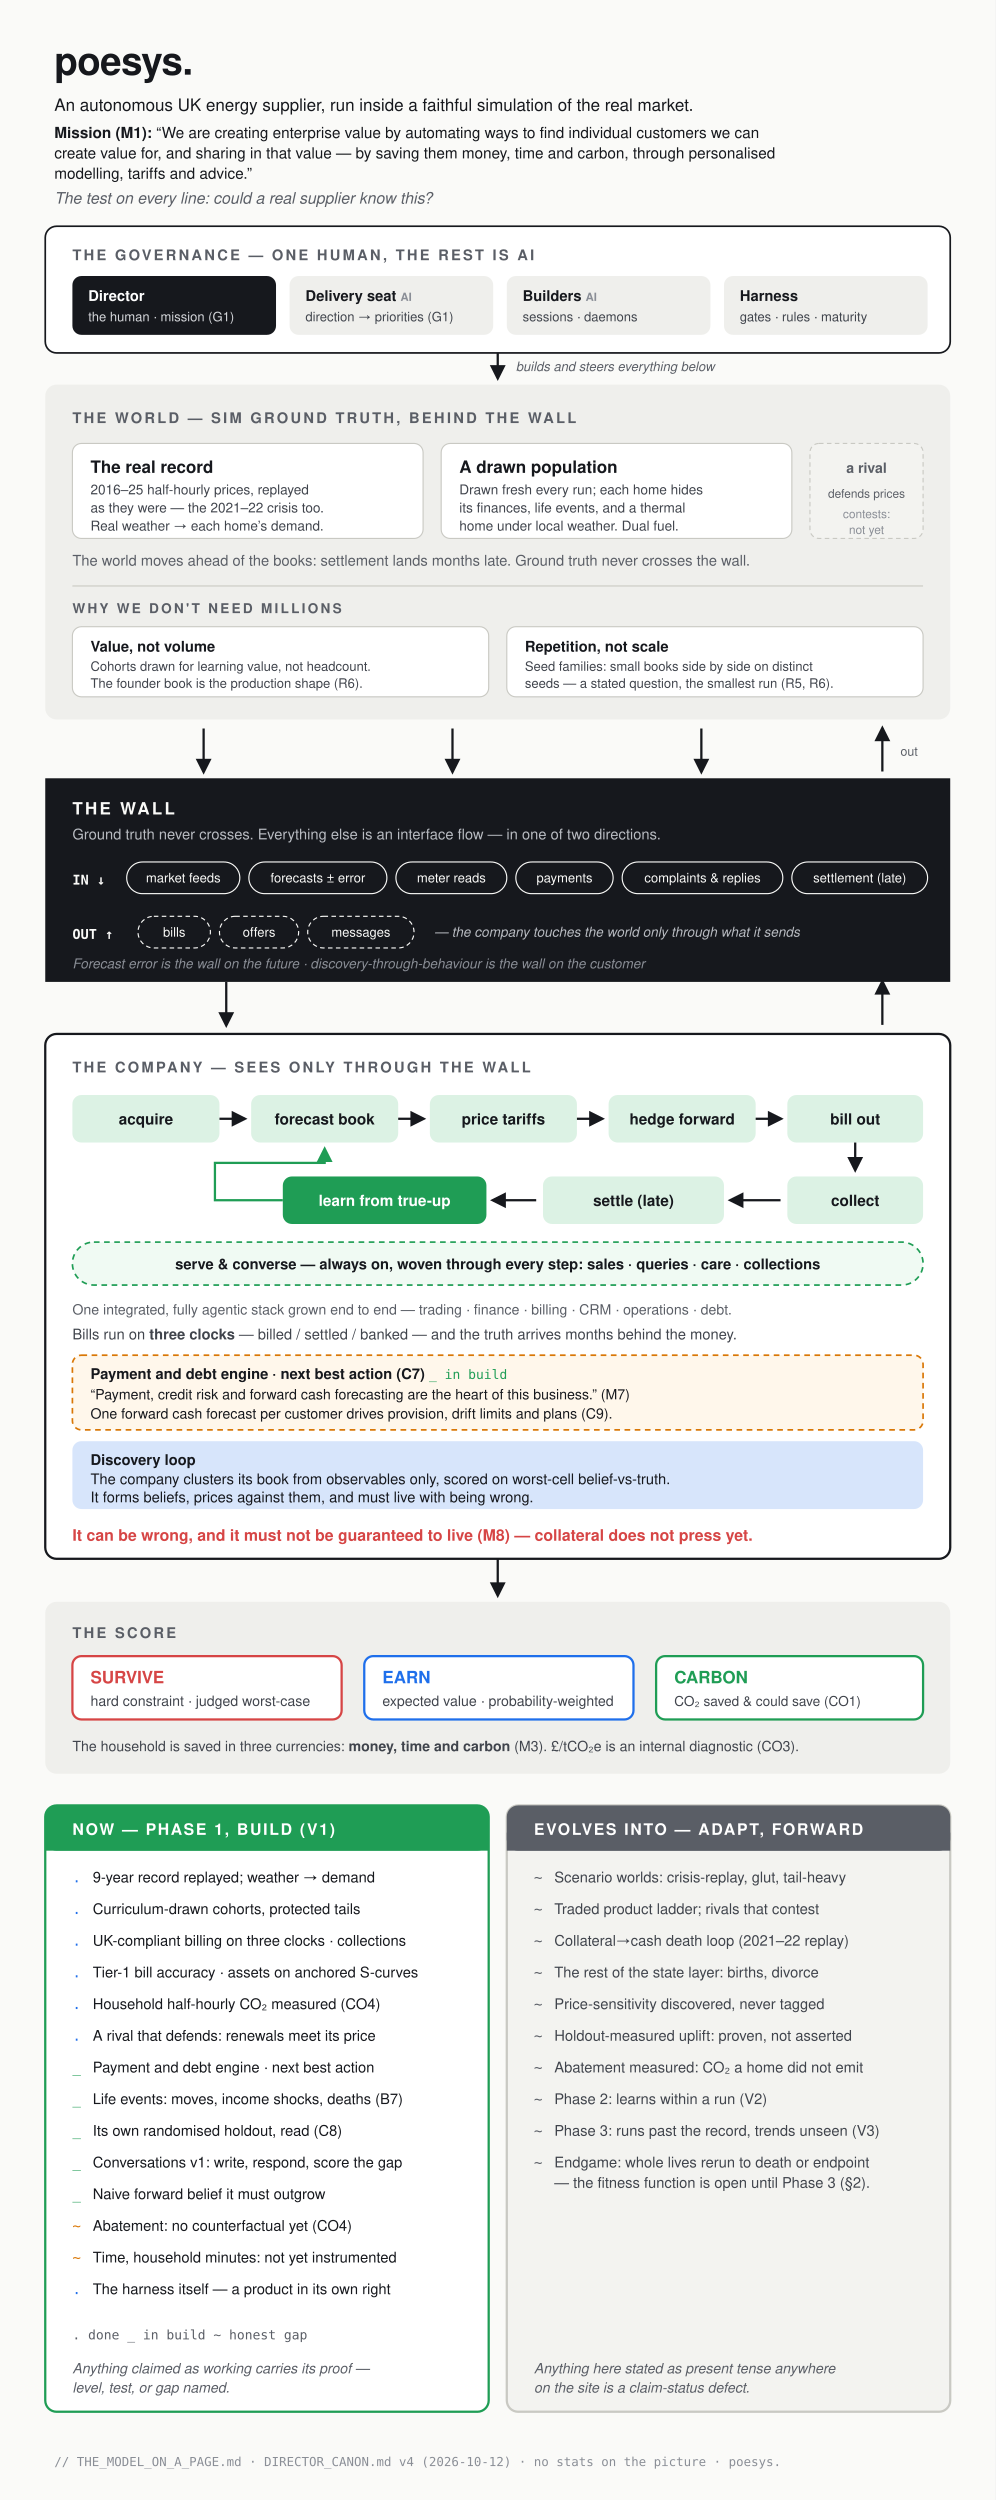
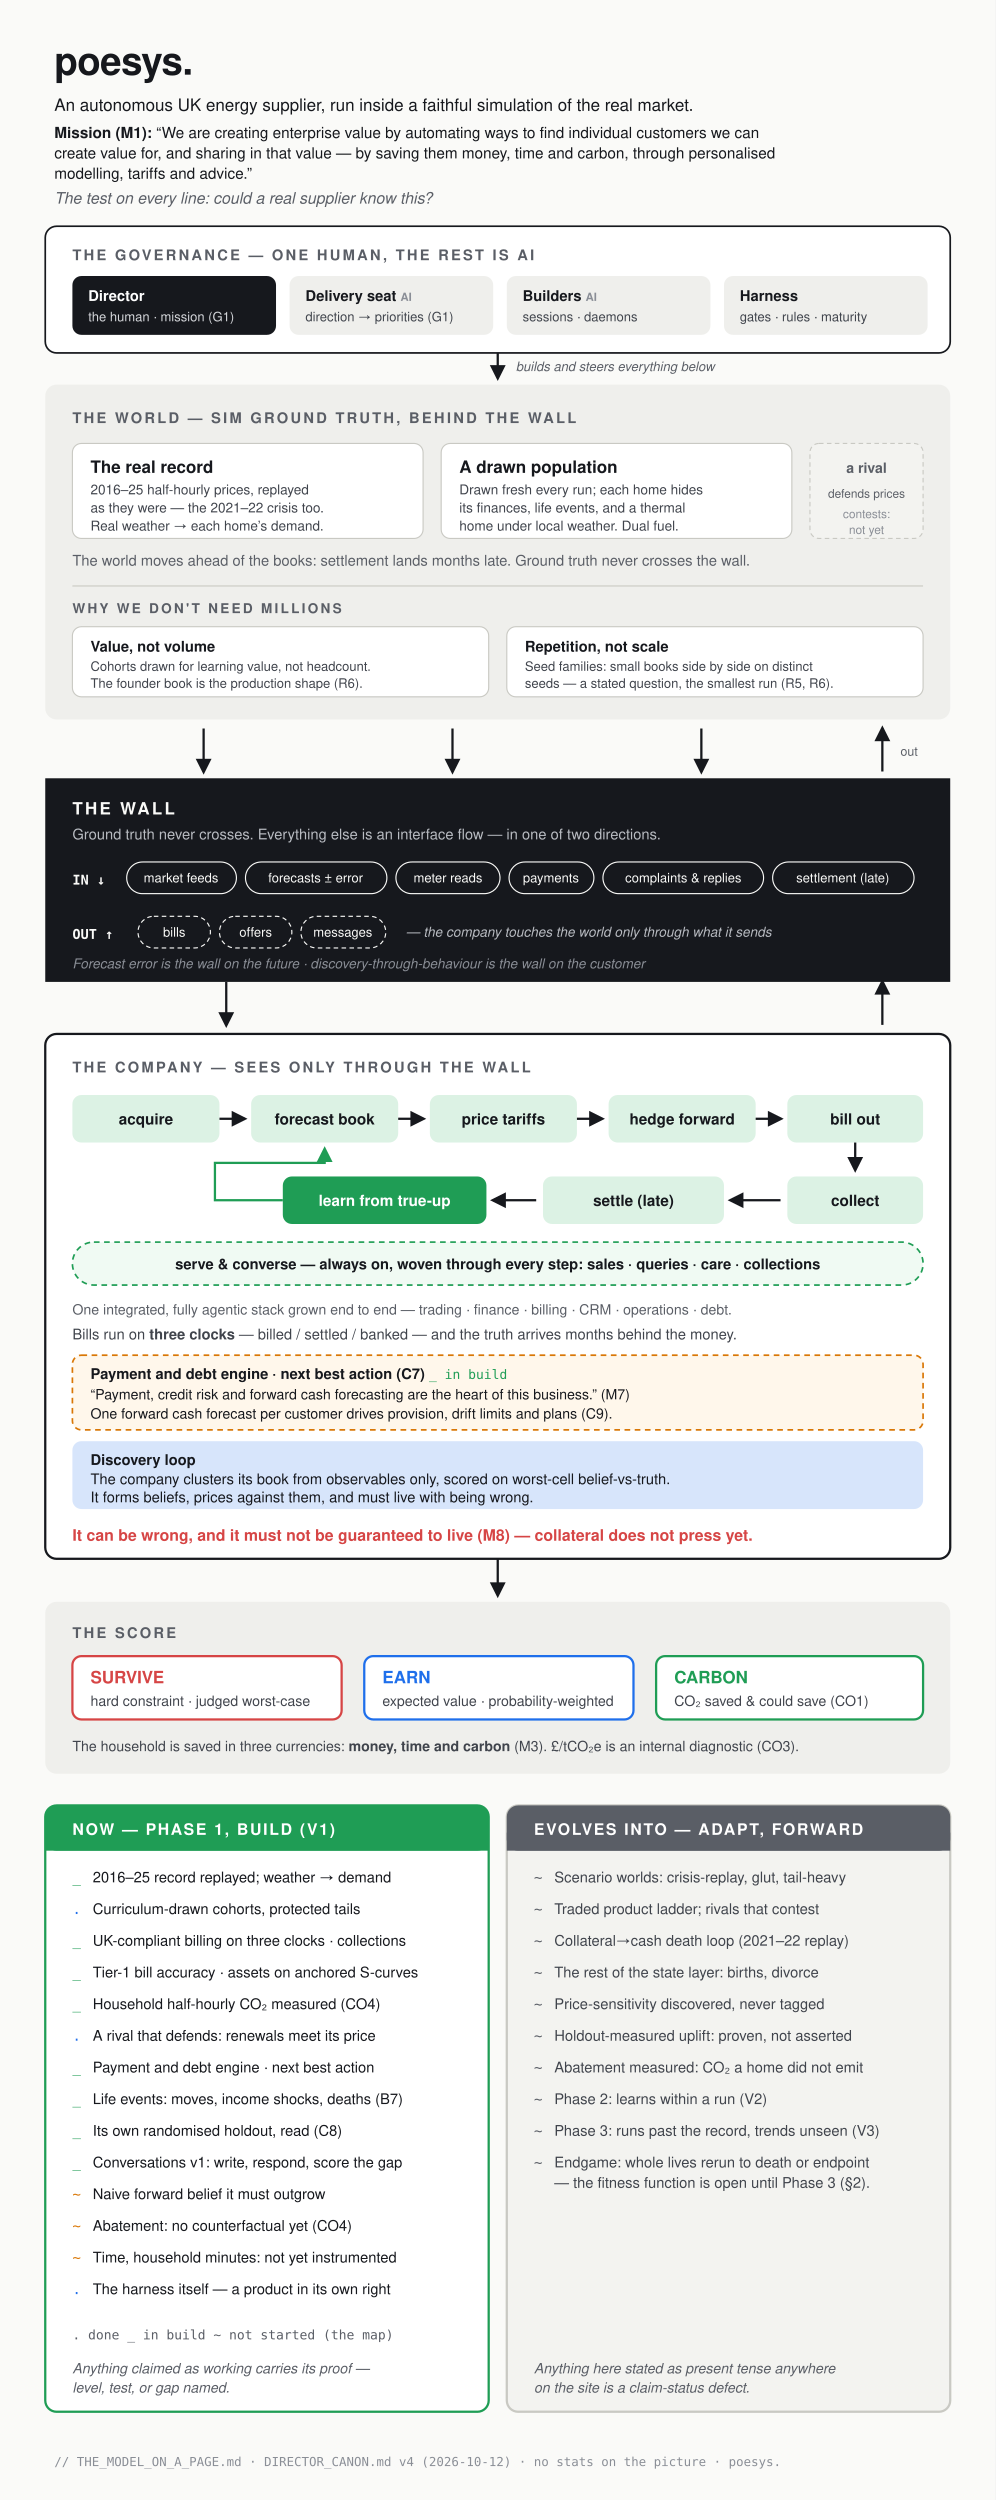
<svg xmlns="http://www.w3.org/2000/svg" width="880" height="2210" viewBox="0 0 880 2210" font-family="'Helvetica Neue', Helvetica, Arial, sans-serif">
  <defs>
    <marker id="arr" viewBox="0 0 10 10" refX="8" refY="5" markerWidth="7" markerHeight="7" orient="auto-start-reverse">
      <path d="M0,0 L10,5 L0,10 z" fill="#16181D" />
    </marker>
+   </defs>
+   <defs>
    <marker id="arrG" viewBox="0 0 10 10" refX="8" refY="5" markerWidth="7" markerHeight="7" orient="auto-start-reverse">
      <path d="M0,0 L10,5 L0,10 z" fill="#1F9D55" />
    </marker>
  </defs>
  <rect width="880" height="2210" fill="#FAFAF8" />
-   <text x="48" y="66" font-size="34" font-weight="700" fill="#16181D" letter-spacing="-0.5">poesys.</text>
+   <text x="48" y="66" font-size="34" font-weight="700" letter-spacing="-0.5" fill="#16181D">poesys.</text>
  <text x="48" y="98" font-size="15" fill="#16181D">An autonomous UK energy supplier, run inside a faithful simulation of the real market.</text>
  <text x="48" y="122" font-size="13.5" fill="#16181D">
    <tspan font-weight="700">Mission (M1):</tspan> “We are creating enterprise value by automating ways to find individual customers we can</text>
  <text x="48" y="140" font-size="13.5" fill="#16181D">create value for, and sharing in that value — by saving them money, time and carbon, through personalised</text>
  <text x="48" y="158" font-size="13.5" fill="#16181D">modelling, tariffs and advice.”</text>
-   <text x="48" y="180" font-size="14" fill="#5A5E66" font-style="italic">The test on every line: could a real supplier know this?</text>
-   <rect x="40" y="200" width="800" height="112" rx="10" fill="#FFFFFF" stroke="#16181D" stroke-width="1.5" />
-   <text x="64" y="230" font-size="13" font-weight="700" fill="#5A5E66" letter-spacing="2">THE GOVERNANCE — ONE HUMAN, THE REST IS AI</text>
-   <g>
+   <text x="48" y="180" font-size="14" font-style="italic" fill="#5A5E66">The test on every line: could a real supplier know this?</text>
+   <a href="./model/governance/" target="_top" aria-label="Open the governance sheet">
+     <rect x="40" y="200" width="800" height="112" rx="10" fill="#FFFFFF" stroke="#16181D" stroke-width="1.5" />
+     <text x="64" y="230" font-size="13" font-weight="700" letter-spacing="2" fill="#5A5E66">THE GOVERNANCE — ONE HUMAN, THE REST IS AI</text>
    <rect x="64" y="244" width="180" height="52" rx="8" fill="#16181D" />
    <text x="78" y="266" font-size="13" font-weight="700" fill="#FFFFFF">Director</text>
    <text x="78" y="284" font-size="11.5" fill="#D5D7DB">the human · mission (G1)</text>
    <rect x="256" y="244" width="180" height="52" rx="8" fill="#EFEFEC" />
    <text x="270" y="266" font-size="13" font-weight="700" fill="#16181D">Delivery seat <tspan font-size="10" fill="#8A8E96">AI</tspan>
    </text>
    <text x="270" y="284" font-size="11.5" fill="#40444C">direction → priorities (G1)</text>
    <rect x="448" y="244" width="180" height="52" rx="8" fill="#EFEFEC" />
    <text x="462" y="266" font-size="13" font-weight="700" fill="#16181D">Builders <tspan font-size="10" fill="#8A8E96">AI</tspan>
    </text>
    <text x="462" y="284" font-size="11.5" fill="#40444C">sessions · daemons</text>
    <rect x="640" y="244" width="180" height="52" rx="8" fill="#EFEFEC" />
    <text x="654" y="266" font-size="13" font-weight="700" fill="#16181D">Harness</text>
    <text x="654" y="284" font-size="11.5" fill="#40444C">gates · rules · maturity</text>
-   </g>
+   </a>
  <line x1="440" y1="312" x2="440" y2="334" stroke="#16181D" stroke-width="2" marker-end="url(#arr)" />
-   <text x="456" y="328" font-size="11.5" fill="#5A5E66" font-style="italic">builds and steers everything below</text>
-   <rect x="40" y="340" width="800" height="296" rx="10" fill="#EFEFEC" />
-   <text x="64" y="374" font-size="13" font-weight="700" fill="#5A5E66" letter-spacing="2">THE WORLD — SIM GROUND TRUTH, BEHIND THE WALL</text>
-   <rect x="64" y="392" width="310" height="84" rx="8" fill="#FFFFFF" stroke="#C9C9C3" />
-   <text x="80" y="418" font-size="15" font-weight="700" fill="#16181D">The real record</text>
-   <text x="80" y="437" font-size="12" fill="#40444C">2016–25 half-hourly prices, replayed</text>
-   <text x="80" y="453" font-size="12" fill="#40444C">as they were — the 2021–22 crisis too.</text>
-   <text x="80" y="469" font-size="12" fill="#40444C">Real weather → each home’s demand.</text>
-   <rect x="390" y="392" width="310" height="84" rx="8" fill="#FFFFFF" stroke="#C9C9C3" />
-   <text x="406" y="418" font-size="15" font-weight="700" fill="#16181D">A drawn population</text>
-   <text x="406" y="437" font-size="12" fill="#40444C">Drawn fresh every run; each home hides</text>
-   <text x="406" y="453" font-size="12" fill="#40444C">its finances, life events, and a thermal</text>
-   <text x="406" y="469" font-size="12" fill="#40444C">home under local weather. Dual fuel.</text>
-   <rect x="716" y="392" width="100" height="84" rx="8" fill="#F3F3F0" stroke="#C9C9C3" stroke-dasharray="4 3" />
-   <text x="766" y="418" font-size="12.5" font-weight="700" fill="#5A5E66" text-anchor="middle">a rival</text>
-   <text x="766" y="440" font-size="10.5" fill="#5A5E66" text-anchor="middle">defends prices</text>
-   <text x="766" y="458" font-size="10.5" fill="#8A8E96" text-anchor="middle">contests:</text>
-   <text x="766" y="472" font-size="10.5" fill="#8A8E96" text-anchor="middle">not yet</text>
-   <text x="64" y="500" font-size="13" fill="#5A5E66">The world moves ahead of the books: settlement lands months late. Ground truth never crosses the wall.</text>
-   <line x1="64" y1="518" x2="816" y2="518" stroke="#C9C9C3" stroke-width="1" />
-   <text x="64" y="542" font-size="12" font-weight="700" fill="#5A5E66" letter-spacing="2">WHY WE DON'T NEED MILLIONS</text>
-   <rect x="64" y="554" width="368" height="62" rx="8" fill="#FFFFFF" stroke="#C9C9C3" />
-   <text x="80" y="576" font-size="13" font-weight="700" fill="#16181D">Value, not volume</text>
-   <text x="80" y="593" font-size="11.5" fill="#40444C">Cohorts drawn for learning value, not headcount.</text>
-   <text x="80" y="608" font-size="11.5" fill="#40444C">The founder book is the production shape (R6).</text>
-   <rect x="448" y="554" width="368" height="62" rx="8" fill="#FFFFFF" stroke="#C9C9C3" />
-   <text x="464" y="576" font-size="13" font-weight="700" fill="#16181D">Repetition, not scale</text>
-   <text x="464" y="593" font-size="11.5" fill="#40444C">Seed families: small books side by side on distinct</text>
-   <text x="464" y="608" font-size="11.5" fill="#40444C">seeds — a stated question, the smallest run (R5, R6).</text>
+   <text x="456" y="328" font-size="11.5" font-style="italic" fill="#5A5E66">builds and steers everything below</text>
+   <a href="./model/world/" target="_top" aria-label="Open the world sheet">
+     <rect x="40" y="340" width="800" height="296" rx="10" fill="#EFEFEC" />
+     <text x="64" y="374" font-size="13" font-weight="700" letter-spacing="2" fill="#5A5E66">THE WORLD — SIM GROUND TRUTH, BEHIND THE WALL</text>
+     <rect x="64" y="392" width="310" height="84" rx="8" fill="#FFFFFF" stroke="#C9C9C3" />
+     <text x="80" y="418" font-size="15" font-weight="700" fill="#16181D">The real record</text>
+     <text x="80" y="437" font-size="12" fill="#40444C">2016–25 half-hourly prices, replayed</text>
+     <text x="80" y="453" font-size="12" fill="#40444C">as they were — the 2021–22 crisis too.</text>
+     <text x="80" y="469" font-size="12" fill="#40444C">Real weather → each home’s demand.</text>
+     <rect x="390" y="392" width="310" height="84" rx="8" fill="#FFFFFF" stroke="#C9C9C3" />
+     <text x="406" y="418" font-size="15" font-weight="700" fill="#16181D">A drawn population</text>
+     <text x="406" y="437" font-size="12" fill="#40444C">Drawn fresh every run; each home hides</text>
+     <text x="406" y="453" font-size="12" fill="#40444C">its finances, life events, and a thermal</text>
+     <text x="406" y="469" font-size="12" fill="#40444C">home under local weather. Dual fuel.</text>
+     <rect x="716" y="392" width="100" height="84" rx="8" fill="#F3F3F0" stroke="#C9C9C3" stroke-dasharray="4 3" />
+     <text x="766" y="418" font-size="12.5" font-weight="700" text-anchor="middle" fill="#5A5E66">a rival</text>
+     <text x="766" y="440" font-size="10.5" text-anchor="middle" fill="#5A5E66">defends prices</text>
+     <text x="766" y="458" font-size="10.5" text-anchor="middle" fill="#8A8E96">contests:</text>
+     <text x="766" y="472" font-size="10.5" text-anchor="middle" fill="#8A8E96">not yet</text>
+     <text x="64" y="500" font-size="13" fill="#5A5E66">The world moves ahead of the books: settlement lands months late. Ground truth never crosses the wall.</text>
+     <line x1="64" y1="518" x2="816" y2="518" stroke="#C9C9C3" stroke-width="1" />
+     <text x="64" y="542" font-size="12" font-weight="700" letter-spacing="2" fill="#5A5E66">WHY WE DON'T NEED MILLIONS</text>
+     <rect x="64" y="554" width="368" height="62" rx="8" fill="#FFFFFF" stroke="#C9C9C3" />
+     <text x="80" y="576" font-size="13" font-weight="700" fill="#16181D">Value, not volume</text>
+     <text x="80" y="593" font-size="11.5" fill="#40444C">Cohorts drawn for learning value, not headcount.</text>
+     <text x="80" y="608" font-size="11.5" fill="#40444C">The founder book is the production shape (R6).</text>
+     <rect x="448" y="554" width="368" height="62" rx="8" fill="#FFFFFF" stroke="#C9C9C3" />
+     <text x="464" y="576" font-size="13" font-weight="700" fill="#16181D">Repetition, not scale</text>
+     <text x="464" y="593" font-size="11.5" fill="#40444C">Seed families: small books side by side on distinct</text>
+     <text x="464" y="608" font-size="11.5" fill="#40444C">seeds — a stated question, the smallest run (R5, R6).</text>
+   </a>
  <line x1="180" y1="644" x2="180" y2="682" stroke="#16181D" stroke-width="2" marker-end="url(#arr)" />
  <line x1="400" y1="644" x2="400" y2="682" stroke="#16181D" stroke-width="2" marker-end="url(#arr)" />
  <line x1="620" y1="644" x2="620" y2="682" stroke="#16181D" stroke-width="2" marker-end="url(#arr)" />
  <line x1="780" y1="682" x2="780" y2="644" stroke="#16181D" stroke-width="2" marker-end="url(#arr)" />
  <text x="796" y="668" font-size="11" fill="#5A5E66">out</text>
-   <rect x="40" y="688" width="800" height="180" fill="#16181D" />
-   <text x="64" y="720" font-size="15" font-weight="700" fill="#FAFAF8" letter-spacing="2">THE WALL</text>
-   <text x="64" y="742" font-size="13" fill="#B9BCC2">Ground truth never crosses. Everything else is an interface flow — in one of two directions.</text>
-   <text x="64" y="782" font-family="'SF Mono', Menlo, Consolas, monospace" font-size="12" font-weight="700" fill="#FAFAF8">IN ↓</text>
-   <g font-size="11.5" fill="#FAFAF8">
-     <rect x="112" y="762" width="100" height="28" rx="14" fill="none" stroke="#FAFAF8" />
-     <text x="162" y="780" text-anchor="middle">market feeds</text>
-     <rect x="220" y="762" width="122" height="28" rx="14" fill="none" stroke="#FAFAF8" />
-     <text x="281" y="780" text-anchor="middle">forecasts ± error</text>
-     <rect x="350" y="762" width="98" height="28" rx="14" fill="none" stroke="#FAFAF8" />
-     <text x="399" y="780" text-anchor="middle">meter reads</text>
-     <rect x="456" y="762" width="86" height="28" rx="14" fill="none" stroke="#FAFAF8" />
-     <text x="499" y="780" text-anchor="middle">payments</text>
-     <rect x="550" y="762" width="142" height="28" rx="14" fill="none" stroke="#FAFAF8" />
-     <text x="621" y="780" text-anchor="middle">complaints &amp; replies</text>
-     <rect x="700" y="762" width="120" height="28" rx="14" fill="none" stroke="#FAFAF8" />
-     <text x="760" y="780" text-anchor="middle">settlement (late)</text>
-   </g>
-   <text x="64" y="830" font-family="'SF Mono', Menlo, Consolas, monospace" font-size="12" font-weight="700" fill="#FAFAF8">OUT ↑</text>
-   <g font-size="11.5" fill="#FAFAF8">
+   <a href="./model/wall/" target="_top" aria-label="Open the wall sheet">
+     <rect x="40" y="688" width="800" height="180" fill="#16181D" />
+     <text x="64" y="720" font-size="15" font-weight="700" letter-spacing="2" fill="#FAFAF8">THE WALL</text>
+     <text x="64" y="742" font-size="13" fill="#B9BCC2">Ground truth never crosses. Everything else is an interface flow — in one of two directions.</text>
+     <text x="64" y="782" font-family="'SF Mono', Menlo, Consolas, monospace" font-size="12" font-weight="700" fill="#FAFAF8">IN ↓</text>
+     <rect x="112" y="762" width="97" height="28" rx="14" fill="none" stroke="#FAFAF8" />
+     <text x="160" y="780" font-size="11.5" text-anchor="middle" fill="#FAFAF8">market feeds</text>
+     <rect x="217" y="762" width="125" height="28" rx="14" fill="none" stroke="#FAFAF8" />
+     <text x="279" y="780" font-size="11.5" text-anchor="middle" fill="#FAFAF8">forecasts ± error</text>
+     <rect x="350" y="762" width="92" height="28" rx="14" fill="none" stroke="#FAFAF8" />
+     <text x="396" y="780" font-size="11.5" text-anchor="middle" fill="#FAFAF8">meter reads</text>
+     <rect x="450" y="762" width="75" height="28" rx="14" fill="none" stroke="#FAFAF8" />
+     <text x="487" y="780" font-size="11.5" text-anchor="middle" fill="#FAFAF8">payments</text>
+     <rect x="533" y="762" width="142" height="28" rx="14" fill="none" stroke="#FAFAF8" />
+     <text x="604" y="780" font-size="11.5" text-anchor="middle" fill="#FAFAF8">complaints &amp; replies</text>
+     <rect x="683" y="762" width="125" height="28" rx="14" fill="none" stroke="#FAFAF8" />
+     <text x="745" y="780" font-size="11.5" text-anchor="middle" fill="#FAFAF8">settlement (late)</text>
+     <text x="64" y="830" font-family="'SF Mono', Menlo, Consolas, monospace" font-size="12" font-weight="700" fill="#FAFAF8">OUT ↑</text>
    <rect x="122" y="810" width="64" height="28" rx="14" fill="none" stroke="#FAFAF8" stroke-dasharray="4 3" />
-     <text x="154" y="828" text-anchor="middle">bills</text>
-     <rect x="194" y="810" width="70" height="28" rx="14" fill="none" stroke="#FAFAF8" stroke-dasharray="4 3" />
-     <text x="229" y="828" text-anchor="middle">offers</text>
-     <rect x="272" y="810" width="94" height="28" rx="14" fill="none" stroke="#FAFAF8" stroke-dasharray="4 3" />
-     <text x="319" y="828" text-anchor="middle">messages</text>
-   </g>
-   <text x="384" y="828" font-size="12" fill="#B9BCC2" font-style="italic">— the company touches the world only through what it sends</text>
-   <text x="64" y="856" font-size="12" fill="#8A8E96" font-style="italic">Forecast error is the wall on the future · discovery-through-behaviour is the wall on the customer</text>
+     <text x="154" y="828" font-size="11.5" text-anchor="middle" fill="#FAFAF8">bills</text>
+     <rect x="194" y="810" width="64" height="28" rx="14" fill="none" stroke="#FAFAF8" stroke-dasharray="4 3" />
+     <text x="226" y="828" font-size="11.5" text-anchor="middle" fill="#FAFAF8">offers</text>
+     <rect x="266" y="810" width="75" height="28" rx="14" fill="none" stroke="#FAFAF8" stroke-dasharray="4 3" />
+     <text x="303" y="828" font-size="11.5" text-anchor="middle" fill="#FAFAF8">messages</text>
+     <text x="359" y="828" font-size="12" font-style="italic" fill="#B9BCC2">— the company touches the world only through what it sends</text>
+     <text x="64" y="856" font-size="12" font-style="italic" fill="#8A8E96">Forecast error is the wall on the future · discovery-through-behaviour is the wall on the customer</text>
+   </a>
  <line x1="200" y1="868" x2="200" y2="906" stroke="#16181D" stroke-width="2" marker-end="url(#arr)" />
  <line x1="780" y1="906" x2="780" y2="868" stroke="#16181D" stroke-width="2" marker-end="url(#arr)" />
-   <rect x="40" y="914" width="800" height="464" rx="10" fill="#FFFFFF" stroke="#16181D" stroke-width="2" />
-   <text x="64" y="948" font-size="13" font-weight="700" fill="#5A5E66" letter-spacing="2">THE COMPANY — SEES ONLY THROUGH THE WALL</text>
-   <g font-size="13.5" font-weight="600" fill="#16181D">
+   <a href="./model/company/" target="_top" aria-label="Open the company sheet">
+     <rect x="40" y="914" width="800" height="464" rx="10" fill="#FFFFFF" stroke="#16181D" stroke-width="2" />
+     <text x="64" y="948" font-size="13" font-weight="700" letter-spacing="2" fill="#5A5E66">THE COMPANY — SEES ONLY THROUGH THE WALL</text>
    <rect x="64" y="968" width="130" height="42" rx="8" fill="#DCF2E4" />
-     <text x="129" y="994" text-anchor="middle">acquire</text>
+     <text x="129" y="994" font-size="13.5" font-weight="600" text-anchor="middle" fill="#16181D">acquire</text>
    <rect x="222" y="968" width="130" height="42" rx="8" fill="#DCF2E4" />
-     <text x="287" y="994" text-anchor="middle">forecast book</text>
+     <text x="287" y="994" font-size="13.5" font-weight="600" text-anchor="middle" fill="#16181D">forecast book</text>
    <rect x="380" y="968" width="130" height="42" rx="8" fill="#DCF2E4" />
-     <text x="445" y="994" text-anchor="middle">price tariffs</text>
+     <text x="445" y="994" font-size="13.5" font-weight="600" text-anchor="middle" fill="#16181D">price tariffs</text>
    <rect x="538" y="968" width="130" height="42" rx="8" fill="#DCF2E4" />
-     <text x="603" y="994" text-anchor="middle">hedge forward</text>
+     <text x="603" y="994" font-size="13.5" font-weight="600" text-anchor="middle" fill="#16181D">hedge forward</text>
    <rect x="696" y="968" width="120" height="42" rx="8" fill="#DCF2E4" />
-     <text x="756" y="994" text-anchor="middle">bill out</text>
-   </g>
-   <g stroke="#16181D" stroke-width="2">
-     <line x1="194" y1="989" x2="216" y2="989" marker-end="url(#arr)" />
-     <line x1="352" y1="989" x2="374" y2="989" marker-end="url(#arr)" />
-     <line x1="510" y1="989" x2="532" y2="989" marker-end="url(#arr)" />
-     <line x1="668" y1="989" x2="690" y2="989" marker-end="url(#arr)" />
-   </g>
-   <path d="M 756 1010 L 756 1034" stroke="#16181D" stroke-width="2" fill="none" marker-end="url(#arr)" />
-   <g font-size="13.5" font-weight="600" fill="#16181D">
+     <text x="756" y="994" font-size="13.5" font-weight="600" text-anchor="middle" fill="#16181D">bill out</text>
+     <line x1="194" y1="989" x2="216" y2="989" stroke="#16181D" stroke-width="2" marker-end="url(#arr)" />
+     <line x1="352" y1="989" x2="374" y2="989" stroke="#16181D" stroke-width="2" marker-end="url(#arr)" />
+     <line x1="510" y1="989" x2="532" y2="989" stroke="#16181D" stroke-width="2" marker-end="url(#arr)" />
+     <line x1="668" y1="989" x2="690" y2="989" stroke="#16181D" stroke-width="2" marker-end="url(#arr)" />
+     <path d="M 756 1010 L 756 1034" stroke="#16181D" stroke-width="2" fill="none" marker-end="url(#arr)" />
    <rect x="696" y="1040" width="120" height="42" rx="8" fill="#DCF2E4" />
-     <text x="756" y="1066" text-anchor="middle">collect</text>
+     <text x="756" y="1066" font-size="13.5" font-weight="600" text-anchor="middle" fill="#16181D">collect</text>
    <rect x="480" y="1040" width="160" height="42" rx="8" fill="#DCF2E4" />
-     <text x="560" y="1066" text-anchor="middle">settle (late)</text>
+     <text x="560" y="1066" font-size="13.5" font-weight="600" text-anchor="middle" fill="#16181D">settle (late)</text>
    <rect x="250" y="1040" width="180" height="42" rx="8" fill="#1F9D55" />
-     <text x="340" y="1066" text-anchor="middle" fill="#FFFFFF">learn from true-up</text>
-   </g>
-   <g stroke="#16181D" stroke-width="2">
-     <line x1="690" y1="1061" x2="646" y2="1061" marker-end="url(#arr)" />
-     <line x1="474" y1="1061" x2="436" y2="1061" marker-end="url(#arr)" />
-   </g>
-   <path d="M 250 1061 L 190 1061 L 190 1028 L 287 1028 L 287 1016" stroke="#1F9D55" stroke-width="2" fill="none" marker-end="url(#arrG)" />
-   <rect x="64" y="1098" width="752" height="38" rx="19" fill="#F0FAF3" stroke="#1F9D55" stroke-width="1.5" stroke-dasharray="5 4" />
-   <text x="440" y="1122" font-size="13" font-weight="600" fill="#16181D" text-anchor="middle">serve &amp; converse — always on, woven through every step: sales · queries · care · collections</text>
-   <text x="64" y="1162" font-size="12.5" fill="#5A5E66">One integrated, fully agentic stack grown end to end — trading · finance · billing · CRM · operations · debt.</text>
-   <text x="64" y="1184" font-size="13" fill="#40444C">Bills run on <tspan font-weight="700">three clocks</tspan> — billed / settled / banked — and the truth arrives months behind the money.</text>
-   <rect x="64" y="1198" width="752" height="66" rx="8" fill="#FFF7EB" stroke="#D97706" stroke-width="1.5" stroke-dasharray="5 4" />
-   <text x="80" y="1219" font-size="13" font-weight="700" fill="#16181D">Payment and debt engine · next best action (C7) <tspan font-family="'SF Mono', Menlo, Consolas, monospace" font-size="11.5" font-weight="400" fill="#1F9D55">_ in build</tspan>
-   </text>
-   <text x="80" y="1237" font-size="12.5" fill="#16181D">“Payment, credit risk and forward cash forecasting are the heart of this business.” (M7)</text>
-   <text x="80" y="1254" font-size="12.5" fill="#16181D">One forward cash forecast per customer drives provision, drift limits and plans (C9).</text>
-   <rect x="64" y="1274" width="752" height="60" rx="8" fill="#D7E5FB" />
-   <text x="80" y="1295" font-size="13" font-weight="700" fill="#16181D">Discovery loop</text>
-   <text x="80" y="1312" font-size="13" fill="#16181D">The company clusters its book from observables only, scored on worst-cell belief-vs-truth.</text>
-   <text x="80" y="1328" font-size="13" fill="#16181D">It forms beliefs, prices against them, and must live with being wrong.</text>
-   <text x="64" y="1362" font-size="14" font-weight="700" fill="#D64545">It can be wrong, and it must not be guaranteed to live (M8) — collateral does not press yet.</text>
+     <text x="340" y="1066" font-size="13.5" font-weight="600" text-anchor="middle" fill="#FFFFFF">learn from true-up</text>
+     <line x1="690" y1="1061" x2="646" y2="1061" stroke="#16181D" stroke-width="2" marker-end="url(#arr)" />
+     <line x1="474" y1="1061" x2="436" y2="1061" stroke="#16181D" stroke-width="2" marker-end="url(#arr)" />
+     <path d="M 250 1061 L 190 1061 L 190 1028 L 287 1028 L 287 1016" stroke="#1F9D55" stroke-width="2" fill="none" marker-end="url(#arrG)" />
+     <rect x="64" y="1098" width="752" height="38" rx="19" fill="#F0FAF3" stroke="#1F9D55" stroke-width="1.5" stroke-dasharray="5 4" />
+     <text x="440" y="1122" font-size="13" font-weight="600" text-anchor="middle" fill="#16181D">serve &amp; converse — always on, woven through every step: sales · queries · care · collections</text>
+     <text x="64" y="1162" font-size="12.5" fill="#5A5E66">One integrated, fully agentic stack grown end to end — trading · finance · billing · CRM · operations · debt.</text>
+     <text x="64" y="1184" font-size="13" fill="#40444C">Bills run on <tspan font-weight="700">three clocks</tspan> — billed / settled / banked — and the truth arrives months behind the money.</text>
+     <rect x="64" y="1198" width="752" height="66" rx="8" fill="#FFF7EB" stroke="#D97706" stroke-width="1.5" stroke-dasharray="5 4" />
+     <text x="80" y="1219" font-size="13" font-weight="700" fill="#16181D">Payment and debt engine · next best action (C7) <tspan font-family="'SF Mono', Menlo, Consolas, monospace" font-size="11.5" font-weight="400" fill="#1F9D55">_ in build</tspan>
+     </text>
+     <text x="80" y="1237" font-size="12.5" fill="#16181D">“Payment, credit risk and forward cash forecasting are the heart of this business.” (M7)</text>
+     <text x="80" y="1254" font-size="12.5" fill="#16181D">One forward cash forecast per customer drives provision, drift limits and plans (C9).</text>
+     <rect x="64" y="1274" width="752" height="60" rx="8" fill="#D7E5FB" />
+     <text x="80" y="1295" font-size="13" font-weight="700" fill="#16181D">Discovery loop</text>
+     <text x="80" y="1312" font-size="13" fill="#16181D">The company clusters its book from observables only, scored on worst-cell belief-vs-truth.</text>
+     <text x="80" y="1328" font-size="13" fill="#16181D">It forms beliefs, prices against them, and must live with being wrong.</text>
+     <text x="64" y="1362" font-size="14" font-weight="700" fill="#D64545">It can be wrong, and it must not be guaranteed to live (M8) — collateral does not press yet.</text>
+   </a>
  <line x1="440" y1="1378" x2="440" y2="1410" stroke="#16181D" stroke-width="2" marker-end="url(#arr)" />
-   <rect x="40" y="1416" width="800" height="152" rx="10" fill="#EFEFEC" />
-   <text x="64" y="1448" font-size="13" font-weight="700" fill="#5A5E66" letter-spacing="2">THE SCORE</text>
-   <rect x="64" y="1464" width="238" height="56" rx="8" fill="#FFFFFF" stroke="#D64545" stroke-width="2" />
-   <text x="80" y="1488" font-size="15" font-weight="700" fill="#D64545">SURVIVE</text>
-   <text x="80" y="1508" font-size="12.5" fill="#40444C">hard constraint · judged worst-case</text>
-   <rect x="322" y="1464" width="238" height="56" rx="8" fill="#FFFFFF" stroke="#1F6FEB" stroke-width="2" />
-   <text x="338" y="1488" font-size="15" font-weight="700" fill="#1F6FEB">EARN</text>
-   <text x="338" y="1508" font-size="12.5" fill="#40444C">expected value · probability-weighted</text>
-   <rect x="580" y="1464" width="236" height="56" rx="8" fill="#FFFFFF" stroke="#1F9D55" stroke-width="2" />
-   <text x="596" y="1488" font-size="15" font-weight="700" fill="#1F9D55">CARBON</text>
-   <text x="596" y="1508" font-size="12" fill="#40444C">CO₂ saved &amp; could save (CO1)</text>
-   <text x="64" y="1548" font-size="12.5" fill="#40444C">The household is saved in three currencies: <tspan font-weight="700">money, time and carbon</tspan> (M3). £/tCO₂e is an internal diagnostic (CO3).</text>
+   <a href="./model/score/" target="_top" aria-label="Open the score sheet">
+     <rect x="40" y="1416" width="800" height="152" rx="10" fill="#EFEFEC" />
+     <text x="64" y="1448" font-size="13" font-weight="700" letter-spacing="2" fill="#5A5E66">THE SCORE</text>
+     <rect x="64" y="1464" width="238" height="56" rx="8" fill="#FFFFFF" stroke="#D64545" stroke-width="2" />
+     <text x="80" y="1488" font-size="15" font-weight="700" fill="#D64545">SURVIVE</text>
+     <text x="80" y="1508" font-size="12.5" fill="#40444C">hard constraint · judged worst-case</text>
+     <rect x="322" y="1464" width="238" height="56" rx="8" fill="#FFFFFF" stroke="#1F6FEB" stroke-width="2" />
+     <text x="338" y="1488" font-size="15" font-weight="700" fill="#1F6FEB">EARN</text>
+     <text x="338" y="1508" font-size="12.5" fill="#40444C">expected value · probability-weighted</text>
+     <rect x="580" y="1464" width="236" height="56" rx="8" fill="#FFFFFF" stroke="#1F9D55" stroke-width="2" />
+     <text x="596" y="1488" font-size="15" font-weight="700" fill="#1F9D55">CARBON</text>
+     <text x="596" y="1508" font-size="12.5" fill="#40444C">CO₂ saved &amp; could save (CO1)</text>
+     <text x="64" y="1548" font-size="12.5" fill="#40444C">The household is saved in three currencies: <tspan font-weight="700">money, time and carbon</tspan> (M3). £/tCO₂e is an internal diagnostic (CO3).</text>
+   </a>
  <rect x="40" y="1596" width="392" height="536" rx="10" fill="#FFFFFF" stroke="#1F9D55" stroke-width="2" />
  <rect x="40" y="1596" width="392" height="40" rx="10" fill="#1F9D55" />
  <rect x="40" y="1620" width="392" height="16" fill="#1F9D55" />
-   <text x="64" y="1622" font-size="14" font-weight="700" fill="#FFFFFF" letter-spacing="1.5">NOW — PHASE 1, BUILD (V1)</text>
-   <g font-family="'SF Mono', Menlo, Consolas, monospace" font-size="12.5">
-     <text x="64" y="1664" fill="#1F6FEB">.</text>
-     <text x="82" y="1664" font-family="'Helvetica Neue', Helvetica, Arial, sans-serif" font-size="13" fill="#16181D">9-year record replayed; weather → demand</text>
-     <text x="64" y="1692" fill="#1F6FEB">.</text>
-     <text x="82" y="1692" font-family="'Helvetica Neue', Helvetica, Arial, sans-serif" font-size="13" fill="#16181D">Curriculum-drawn cohorts, protected tails</text>
-     <text x="64" y="1720" fill="#1F6FEB">.</text>
-     <text x="82" y="1720" font-family="'Helvetica Neue', Helvetica, Arial, sans-serif" font-size="13" fill="#16181D">UK-compliant billing on three clocks · collections</text>
-     <text x="64" y="1748" fill="#1F6FEB">.</text>
-     <text x="82" y="1748" font-family="'Helvetica Neue', Helvetica, Arial, sans-serif" font-size="13" fill="#16181D">Tier-1 bill accuracy · assets on anchored S-curves</text>
-     <text x="64" y="1776" fill="#1F6FEB">.</text>
-     <text x="82" y="1776" font-family="'Helvetica Neue', Helvetica, Arial, sans-serif" font-size="13" fill="#16181D">Household half-hourly CO₂ measured (CO4)</text>
-     <text x="64" y="1804" fill="#1F6FEB">.</text>
-     <text x="82" y="1804" font-family="'Helvetica Neue', Helvetica, Arial, sans-serif" font-size="13" fill="#16181D">A rival that defends: renewals meet its price</text>
-     <text x="64" y="1832" fill="#1F9D55">_</text>
-     <text x="82" y="1832" font-family="'Helvetica Neue', Helvetica, Arial, sans-serif" font-size="13" fill="#16181D">Payment and debt engine · next best action</text>
-     <text x="64" y="1860" fill="#1F9D55">_</text>
-     <text x="82" y="1860" font-family="'Helvetica Neue', Helvetica, Arial, sans-serif" font-size="13" fill="#16181D">Life events: moves, income shocks, deaths (B7)</text>
-     <text x="64" y="1888" fill="#1F9D55">_</text>
-     <text x="82" y="1888" font-family="'Helvetica Neue', Helvetica, Arial, sans-serif" font-size="13" fill="#16181D">Its own randomised holdout, read (C8)</text>
-     <text x="64" y="1916" fill="#1F9D55">_</text>
-     <text x="82" y="1916" font-family="'Helvetica Neue', Helvetica, Arial, sans-serif" font-size="13" fill="#16181D">Conversations v1: write, respond, score the gap</text>
-     <text x="64" y="1944" fill="#1F9D55">_</text>
-     <text x="82" y="1944" font-family="'Helvetica Neue', Helvetica, Arial, sans-serif" font-size="13" fill="#16181D">Naive forward belief it must outgrow</text>
-     <text x="64" y="1972" fill="#D97706">~</text>
-     <text x="82" y="1972" font-family="'Helvetica Neue', Helvetica, Arial, sans-serif" font-size="13" fill="#16181D">Abatement: no counterfactual yet (CO4)</text>
-     <text x="64" y="2000" fill="#D97706">~</text>
-     <text x="82" y="2000" font-family="'Helvetica Neue', Helvetica, Arial, sans-serif" font-size="13" fill="#16181D">Time, household minutes: not yet instrumented</text>
-     <text x="64" y="2028" fill="#1F6FEB">.</text>
-     <text x="82" y="2028" font-family="'Helvetica Neue', Helvetica, Arial, sans-serif" font-size="13" fill="#16181D">The harness itself — a product in its own right</text>
-   </g>
-   <g font-family="'SF Mono', Menlo, Consolas, monospace" font-size="11.5" fill="#5A5E66">
-     <text x="64" y="2068">. done   _ in build   ~ honest gap</text>
-   </g>
-   <text x="64" y="2098" font-size="12.5" fill="#5A5E66" font-style="italic">Anything claimed as working carries its proof —</text>
-   <text x="64" y="2115" font-size="12.5" fill="#5A5E66" font-style="italic">level, test, or gap named.</text>
+   <text x="64" y="1622" font-size="14" font-weight="700" letter-spacing="1.5" fill="#FFFFFF">NOW — PHASE 1, BUILD (V1)</text>
  <rect x="448" y="1596" width="392" height="536" rx="10" fill="#F3F3F0" stroke="#C9C9C3" stroke-width="2" />
  <rect x="448" y="1596" width="392" height="40" rx="10" fill="#5A5E66" />
  <rect x="448" y="1620" width="392" height="16" fill="#5A5E66" />
-   <text x="472" y="1622" font-size="14" font-weight="700" fill="#FFFFFF" letter-spacing="1.5">EVOLVES INTO — ADAPT, FORWARD</text>
-   <g font-family="'SF Mono', Menlo, Consolas, monospace" font-size="12.5" fill="#5A5E66">
-     <text x="472" y="1664">~</text>
-     <text x="490" y="1664" font-family="'Helvetica Neue', Helvetica, Arial, sans-serif" font-size="13" fill="#40444C">Scenario worlds: crisis-replay, glut, tail-heavy</text>
-     <text x="472" y="1692">~</text>
-     <text x="490" y="1692" font-family="'Helvetica Neue', Helvetica, Arial, sans-serif" font-size="13" fill="#40444C">Traded product ladder; rivals that contest</text>
-     <text x="472" y="1720">~</text>
-     <text x="490" y="1720" font-family="'Helvetica Neue', Helvetica, Arial, sans-serif" font-size="13" fill="#40444C">Collateral→cash death loop (2021–22 replay)</text>
-     <text x="472" y="1748">~</text>
-     <text x="490" y="1748" font-family="'Helvetica Neue', Helvetica, Arial, sans-serif" font-size="13" fill="#40444C">The rest of the state layer: births, divorce</text>
-     <text x="472" y="1776">~</text>
-     <text x="490" y="1776" font-family="'Helvetica Neue', Helvetica, Arial, sans-serif" font-size="13" fill="#40444C">Price-sensitivity discovered, never tagged</text>
-     <text x="472" y="1804">~</text>
-     <text x="490" y="1804" font-family="'Helvetica Neue', Helvetica, Arial, sans-serif" font-size="13" fill="#40444C">Holdout-measured uplift: proven, not asserted</text>
-     <text x="472" y="1832">~</text>
-     <text x="490" y="1832" font-family="'Helvetica Neue', Helvetica, Arial, sans-serif" font-size="13" fill="#40444C">Abatement measured: CO₂ a home did not emit</text>
-     <text x="472" y="1860">~</text>
-     <text x="490" y="1860" font-family="'Helvetica Neue', Helvetica, Arial, sans-serif" font-size="13" fill="#40444C">Phase 2: learns within a run (V2)</text>
-     <text x="472" y="1888">~</text>
-     <text x="490" y="1888" font-family="'Helvetica Neue', Helvetica, Arial, sans-serif" font-size="13" fill="#40444C">Phase 3: runs past the record, trends unseen (V3)</text>
-     <text x="472" y="1916">~</text>
-     <text x="490" y="1916" font-family="'Helvetica Neue', Helvetica, Arial, sans-serif" font-size="13" fill="#40444C">Endgame: whole lives rerun to death or endpoint</text>
-   </g>
+   <text x="472" y="1622" font-size="14" font-weight="700" letter-spacing="1.5" fill="#FFFFFF">EVOLVES INTO — ADAPT, FORWARD</text>
+   <text x="64" y="1664" font-family="'SF Mono', Menlo, Consolas, monospace" font-size="12.5" fill="#1F9D55">_</text>
+   <text x="82" y="1664" font-size="13" fill="#16181D">2016–25 record replayed; weather → demand</text>
+   <text x="64" y="1692" font-family="'SF Mono', Menlo, Consolas, monospace" font-size="12.5" fill="#1F6FEB">.</text>
+   <text x="82" y="1692" font-size="13" fill="#16181D">Curriculum-drawn cohorts, protected tails</text>
+   <text x="64" y="1720" font-family="'SF Mono', Menlo, Consolas, monospace" font-size="12.5" fill="#1F9D55">_</text>
+   <text x="82" y="1720" font-size="13" fill="#16181D">UK-compliant billing on three clocks · collections</text>
+   <text x="64" y="1748" font-family="'SF Mono', Menlo, Consolas, monospace" font-size="12.5" fill="#1F9D55">_</text>
+   <text x="82" y="1748" font-size="13" fill="#16181D">Tier-1 bill accuracy · assets on anchored S-curves</text>
+   <text x="64" y="1776" font-family="'SF Mono', Menlo, Consolas, monospace" font-size="12.5" fill="#1F9D55">_</text>
+   <text x="82" y="1776" font-size="13" fill="#16181D">Household half-hourly CO₂ measured (CO4)</text>
+   <text x="64" y="1804" font-family="'SF Mono', Menlo, Consolas, monospace" font-size="12.5" fill="#1F6FEB">.</text>
+   <text x="82" y="1804" font-size="13" fill="#16181D">A rival that defends: renewals meet its price</text>
+   <text x="64" y="1832" font-family="'SF Mono', Menlo, Consolas, monospace" font-size="12.5" fill="#1F9D55">_</text>
+   <text x="82" y="1832" font-size="13" fill="#16181D">Payment and debt engine · next best action</text>
+   <text x="64" y="1860" font-family="'SF Mono', Menlo, Consolas, monospace" font-size="12.5" fill="#1F9D55">_</text>
+   <text x="82" y="1860" font-size="13" fill="#16181D">Life events: moves, income shocks, deaths (B7)</text>
+   <text x="64" y="1888" font-family="'SF Mono', Menlo, Consolas, monospace" font-size="12.5" fill="#1F9D55">_</text>
+   <text x="82" y="1888" font-size="13" fill="#16181D">Its own randomised holdout, read (C8)</text>
+   <text x="64" y="1916" font-family="'SF Mono', Menlo, Consolas, monospace" font-size="12.5" fill="#1F9D55">_</text>
+   <text x="82" y="1916" font-size="13" fill="#16181D">Conversations v1: write, respond, score the gap</text>
+   <text x="64" y="1944" font-family="'SF Mono', Menlo, Consolas, monospace" font-size="12.5" fill="#D97706">~</text>
+   <text x="82" y="1944" font-size="13" fill="#16181D">Naive forward belief it must outgrow</text>
+   <text x="64" y="1972" font-family="'SF Mono', Menlo, Consolas, monospace" font-size="12.5" fill="#D97706">~</text>
+   <text x="82" y="1972" font-size="13" fill="#16181D">Abatement: no counterfactual yet (CO4)</text>
+   <text x="64" y="2000" font-family="'SF Mono', Menlo, Consolas, monospace" font-size="12.5" fill="#D97706">~</text>
+   <text x="82" y="2000" font-size="13" fill="#16181D">Time, household minutes: not yet instrumented</text>
+   <text x="64" y="2028" font-family="'SF Mono', Menlo, Consolas, monospace" font-size="12.5" fill="#1F6FEB">.</text>
+   <text x="82" y="2028" font-size="13" fill="#16181D">The harness itself — a product in its own right</text>
+   <text x="64" y="2068" font-family="'SF Mono', Menlo, Consolas, monospace" font-size="11.5" fill="#5A5E66">. done   _ in build   ~ not started (the map)</text>
+   <text x="472" y="1664" font-family="'SF Mono', Menlo, Consolas, monospace" font-size="12.5" fill="#5A5E66">~</text>
+   <text x="490" y="1664" font-size="13" fill="#40444C">Scenario worlds: crisis-replay, glut, tail-heavy</text>
+   <text x="472" y="1692" font-family="'SF Mono', Menlo, Consolas, monospace" font-size="12.5" fill="#5A5E66">~</text>
+   <text x="490" y="1692" font-size="13" fill="#40444C">Traded product ladder; rivals that contest</text>
+   <text x="472" y="1720" font-family="'SF Mono', Menlo, Consolas, monospace" font-size="12.5" fill="#5A5E66">~</text>
+   <text x="490" y="1720" font-size="13" fill="#40444C">Collateral→cash death loop (2021–22 replay)</text>
+   <text x="472" y="1748" font-family="'SF Mono', Menlo, Consolas, monospace" font-size="12.5" fill="#5A5E66">~</text>
+   <text x="490" y="1748" font-size="13" fill="#40444C">The rest of the state layer: births, divorce</text>
+   <text x="472" y="1776" font-family="'SF Mono', Menlo, Consolas, monospace" font-size="12.5" fill="#5A5E66">~</text>
+   <text x="490" y="1776" font-size="13" fill="#40444C">Price-sensitivity discovered, never tagged</text>
+   <text x="472" y="1804" font-family="'SF Mono', Menlo, Consolas, monospace" font-size="12.5" fill="#5A5E66">~</text>
+   <text x="490" y="1804" font-size="13" fill="#40444C">Holdout-measured uplift: proven, not asserted</text>
+   <text x="472" y="1832" font-family="'SF Mono', Menlo, Consolas, monospace" font-size="12.5" fill="#5A5E66">~</text>
+   <text x="490" y="1832" font-size="13" fill="#40444C">Abatement measured: CO₂ a home did not emit</text>
+   <text x="472" y="1860" font-family="'SF Mono', Menlo, Consolas, monospace" font-size="12.5" fill="#5A5E66">~</text>
+   <text x="490" y="1860" font-size="13" fill="#40444C">Phase 2: learns within a run (V2)</text>
+   <text x="472" y="1888" font-family="'SF Mono', Menlo, Consolas, monospace" font-size="12.5" fill="#5A5E66">~</text>
+   <text x="490" y="1888" font-size="13" fill="#40444C">Phase 3: runs past the record, trends unseen (V3)</text>
+   <text x="472" y="1916" font-family="'SF Mono', Menlo, Consolas, monospace" font-size="12.5" fill="#5A5E66">~</text>
+   <text x="490" y="1916" font-size="13" fill="#40444C">Endgame: whole lives rerun to death or endpoint</text>
  <text x="490" y="1934" font-size="13" fill="#40444C">— the fitness function is open until Phase 3 (§2).</text>
-   <text x="472" y="2098" font-size="12.5" fill="#5A5E66" font-style="italic">Anything here stated as present tense anywhere</text>
-   <text x="472" y="2115" font-size="12.5" fill="#5A5E66" font-style="italic">on the site is a claim-status defect.</text>
+   <text x="64" y="2098" font-size="12.5" font-style="italic" fill="#5A5E66">Anything claimed as working carries its proof —</text>
+   <text x="64" y="2115" font-size="12.5" font-style="italic" fill="#5A5E66">level, test, or gap named.</text>
+   <text x="472" y="2098" font-size="12.5" font-style="italic" fill="#5A5E66">Anything here stated as present tense anywhere</text>
+   <text x="472" y="2115" font-size="12.5" font-style="italic" fill="#5A5E66">on the site is a claim-status defect.</text>
  <text x="48" y="2180" font-family="'SF Mono', Menlo, Consolas, monospace" font-size="11" fill="#8A8E96">// THE_MODEL_ON_A_PAGE.md · DIRECTOR_CANON.md v4 (2026-10-12) · no stats on the picture · poesys.</text>
</svg>
